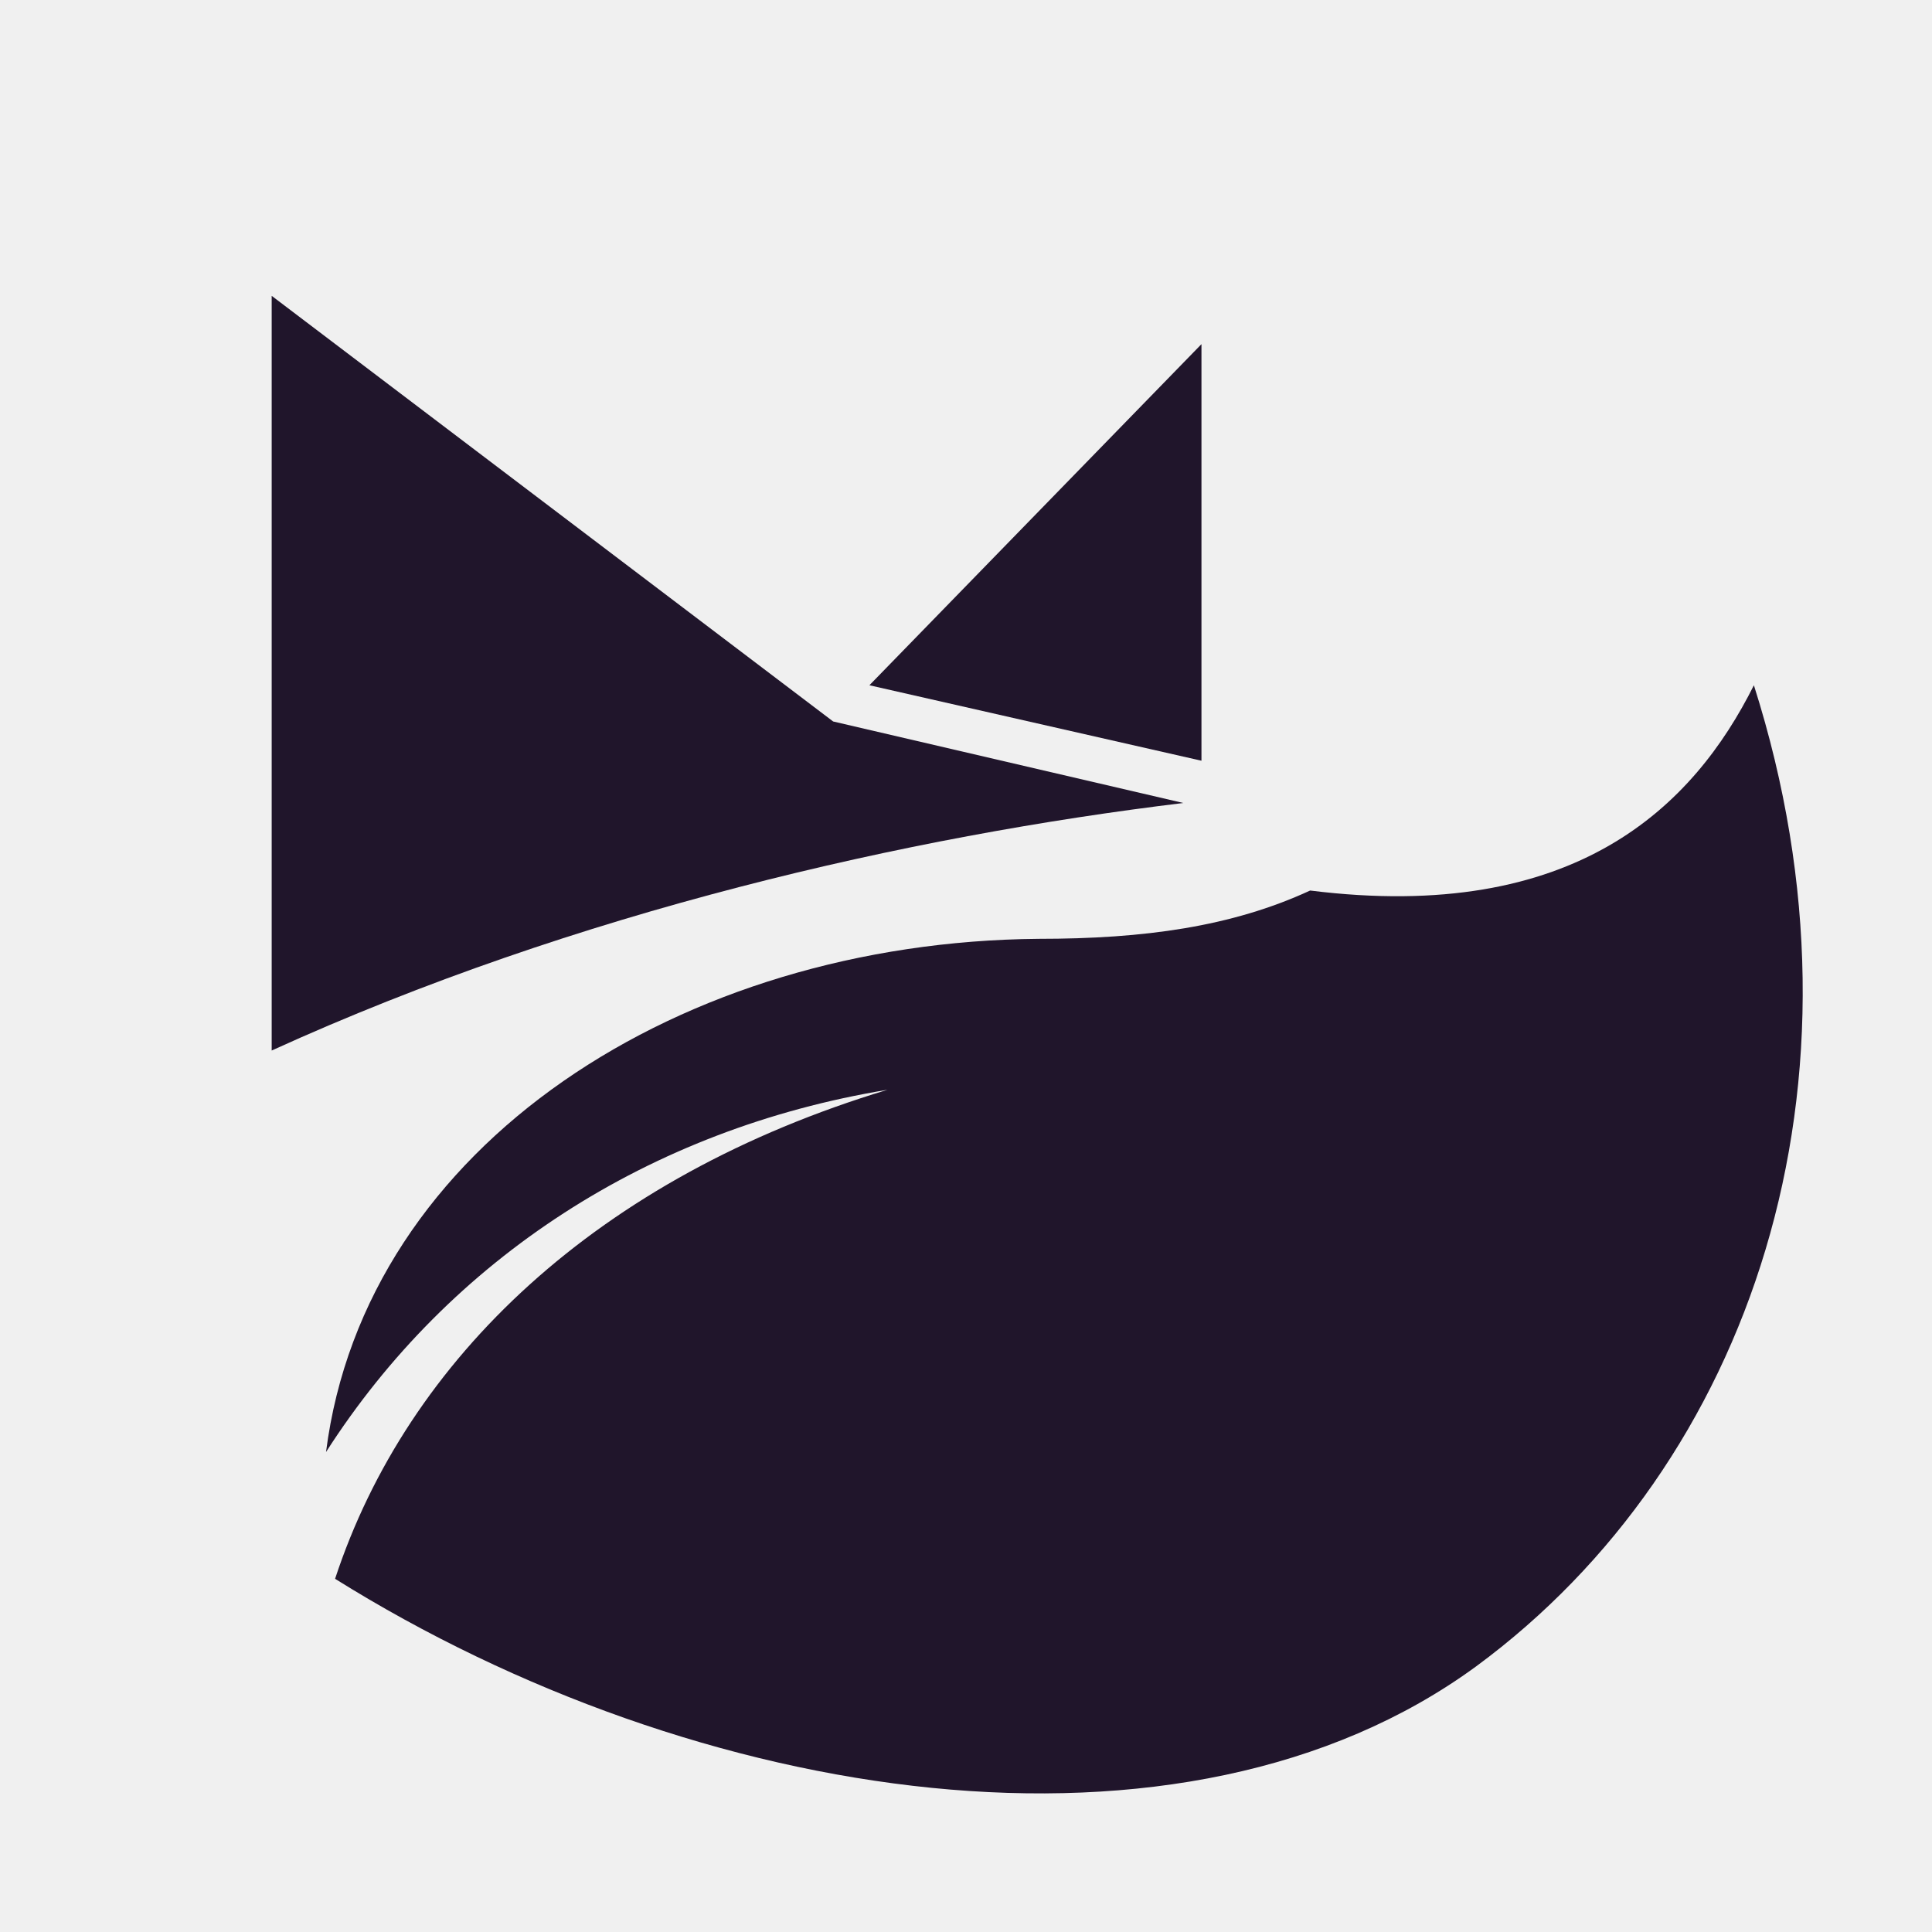
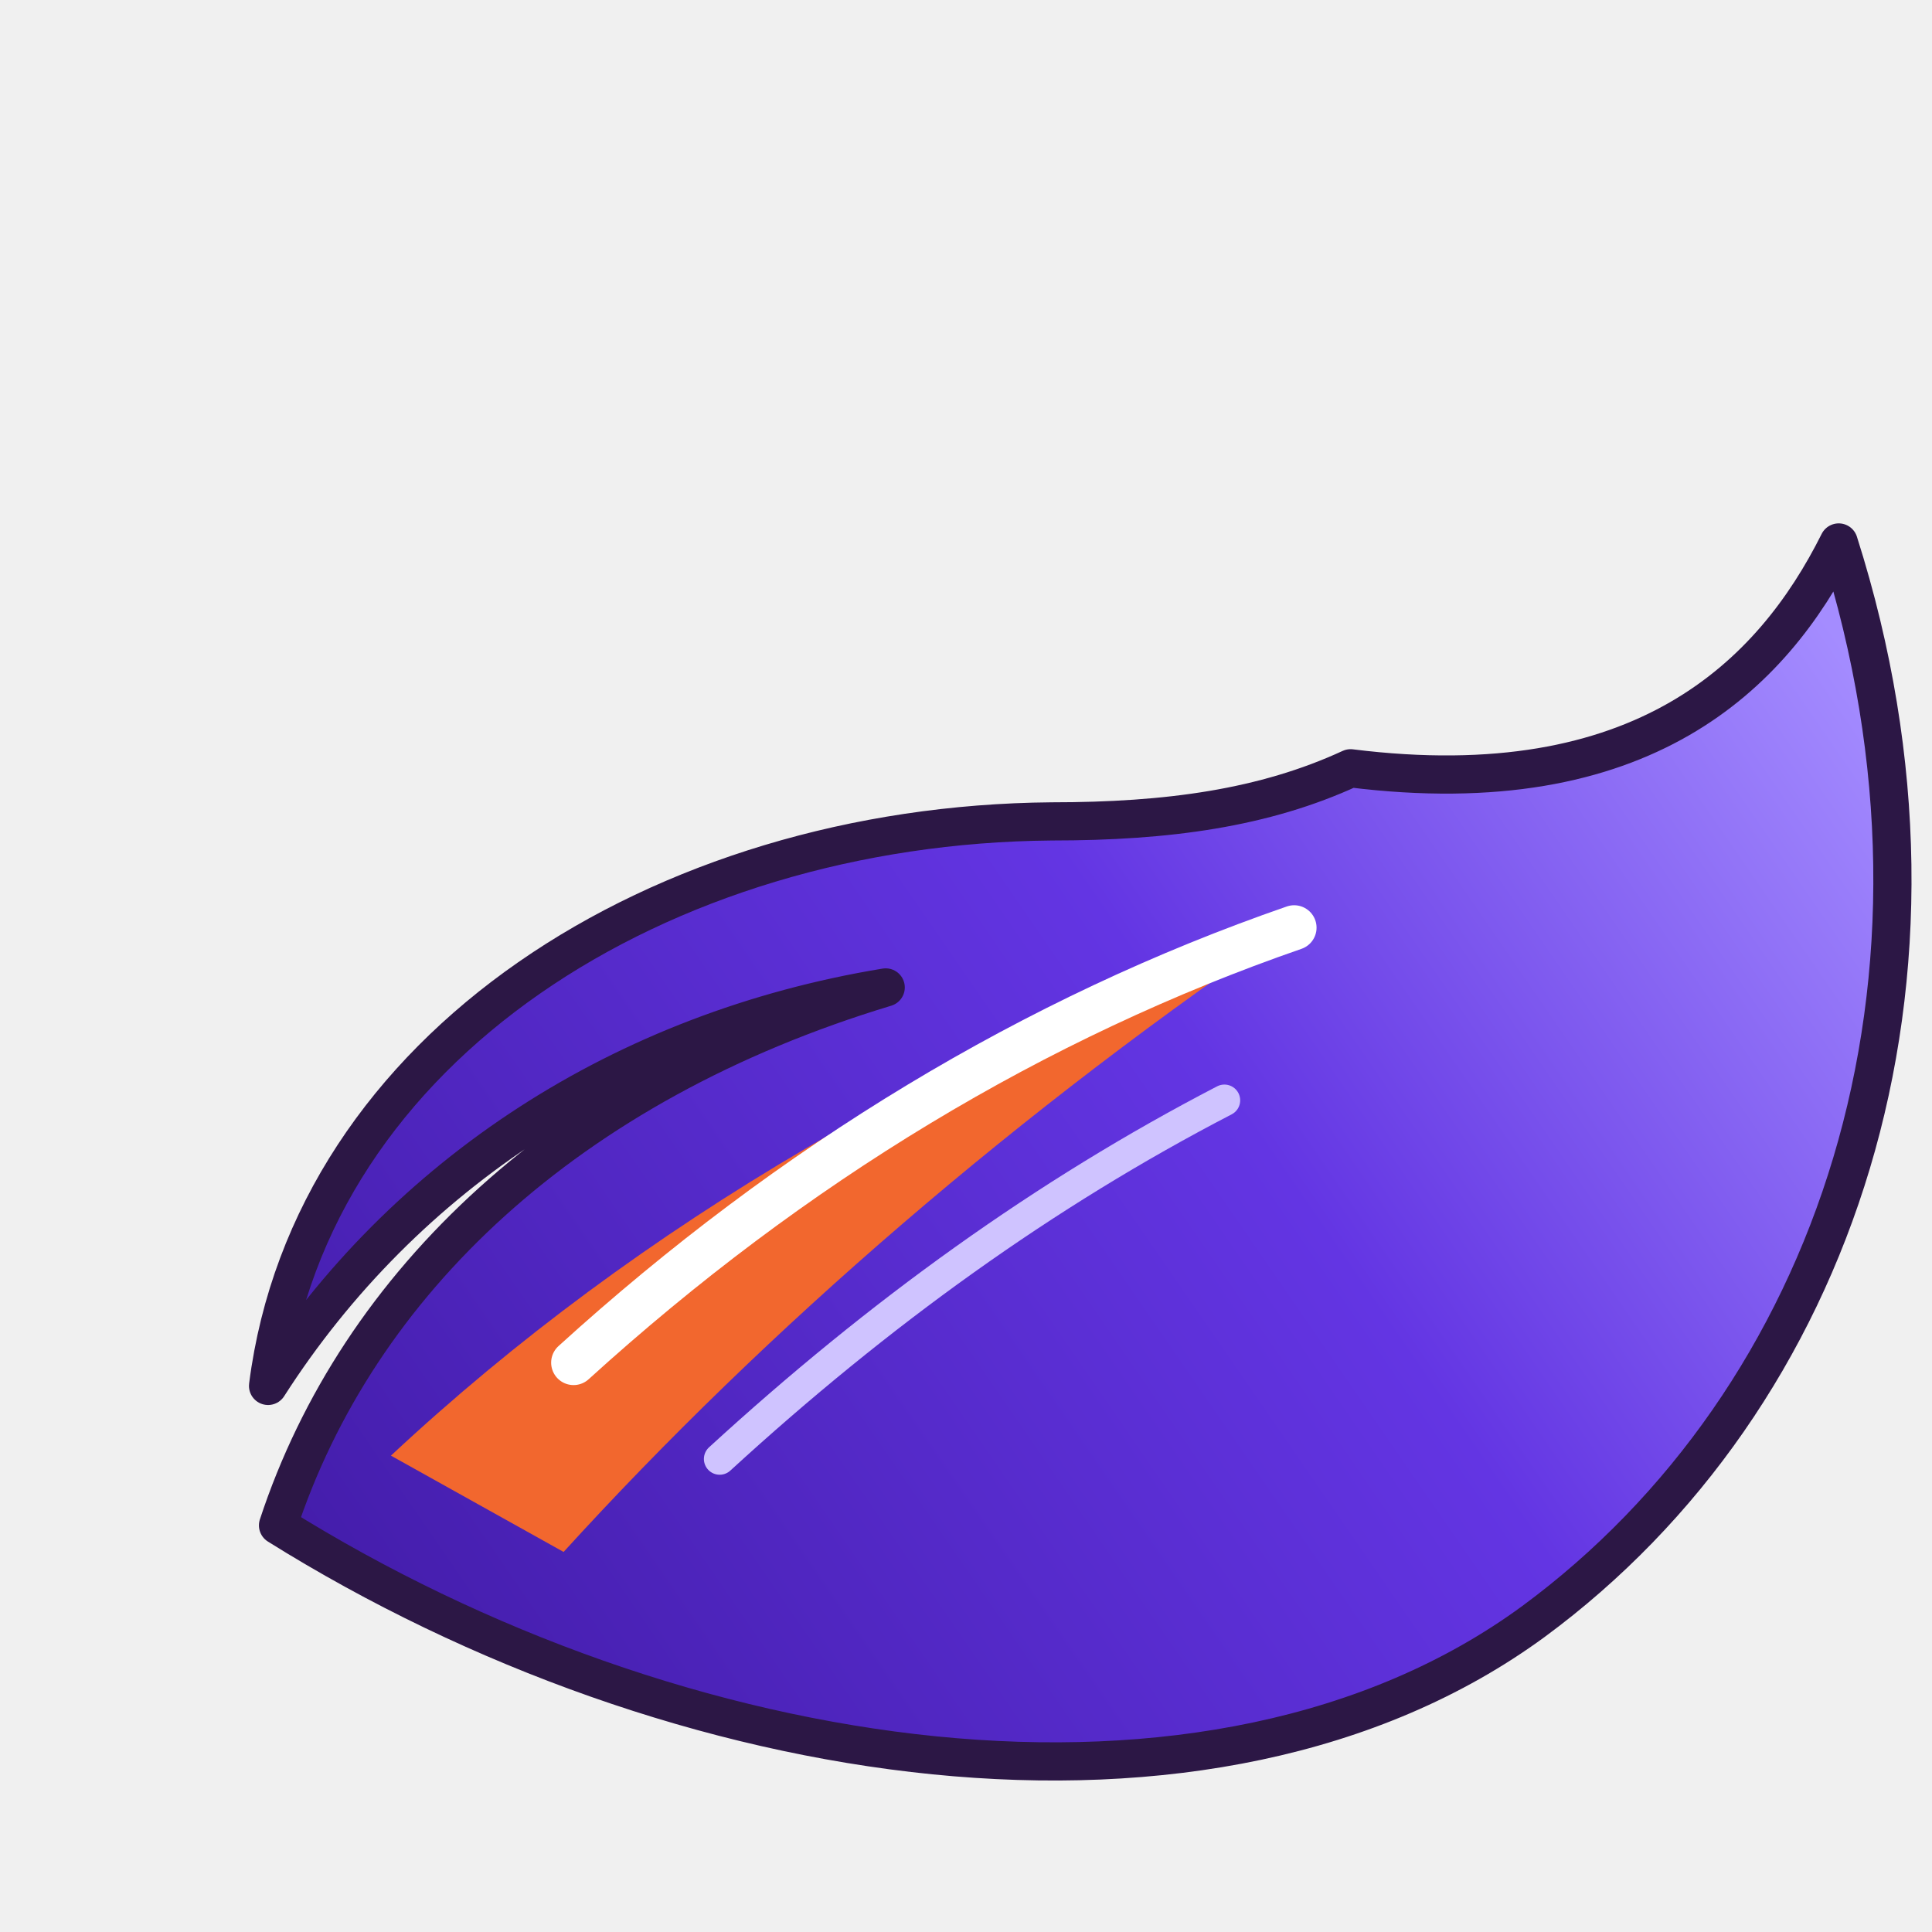
<svg xmlns="http://www.w3.org/2000/svg" viewBox="0 0 64 64" role="img" aria-labelledby="title">
-   <path fill="#20152b" d="M9 9.8 27.6 23.9 39.2 26.6c-9.1 1.1-20.1 3.6-30.2 8.2V9.8Z" />
-   <path fill="#20152b" d="m28.8 22.7 11-11.3v13.8l-11-2.5Z" />
-   <path fill="#20152b" d="M43.4 29.5c8.8 1.1 12.7-2.8 14.7-6.8 4.2 13.2-.1 25.8-9.2 32.5-9.7 7.1-25.8 4.6-37.8-2.9 2.4-7.3 8.7-13.3 18.3-16.2-7.9 1.3-14.5 5.6-18.6 12 1.3-10.2 11.8-16.9 23.6-17 3.5 0 6.4-.4 9-1.6Z" />
+   <defs>
+     <linearGradient id="tail" x1="12" y1="55" x2="57" y2="24" gradientUnits="userSpaceOnUse">
+       <stop stop-color="#431ca9" />
+       <stop offset=".58" stop-color="#6335e3" />
+       <stop offset="1" stop-color="#a48cff" />
+     </linearGradient>
+   </defs>
+   <g transform="translate(-3 -7) scale(1.1)">
+     <path d="M43.4 29.5c8.8 1.1 12.7-2.8 14.7-6.8 4.2 13.2-.1 25.8-9.2 32.5-9.7 7.1-25.8 4.6-37.8-2.9 2.4-7.3 8.7-13.3 18.3-16.2-7.9 1.3-14.5 5.6-18.6 12 1.3-10.2 11.8-16.9 23.6-17 3.5 0 6.4-.4 9-1.6Z" fill="url(#tail)" stroke="#2c1745" stroke-width="1.15" stroke-linejoin="round" />
+     <path d="M14.5 50.2c7.5-7 16.7-12.3 27.5-16.2-8.6 5.8-16.2 12.4-22.3 19.1Z" fill="#f2672e" />
+     <path d="M20 47.4c6.6-6 13.9-10.4 21.7-13.1" fill="none" stroke="#fff" stroke-width="1.35" stroke-linecap="round" />
+     <path d="M24.4 50.3c4.8-4.4 9.8-8 15.2-10.8" fill="none" stroke="#cfc3ff" stroke-width=".95" stroke-linecap="round" />
+   </g>
</svg>
